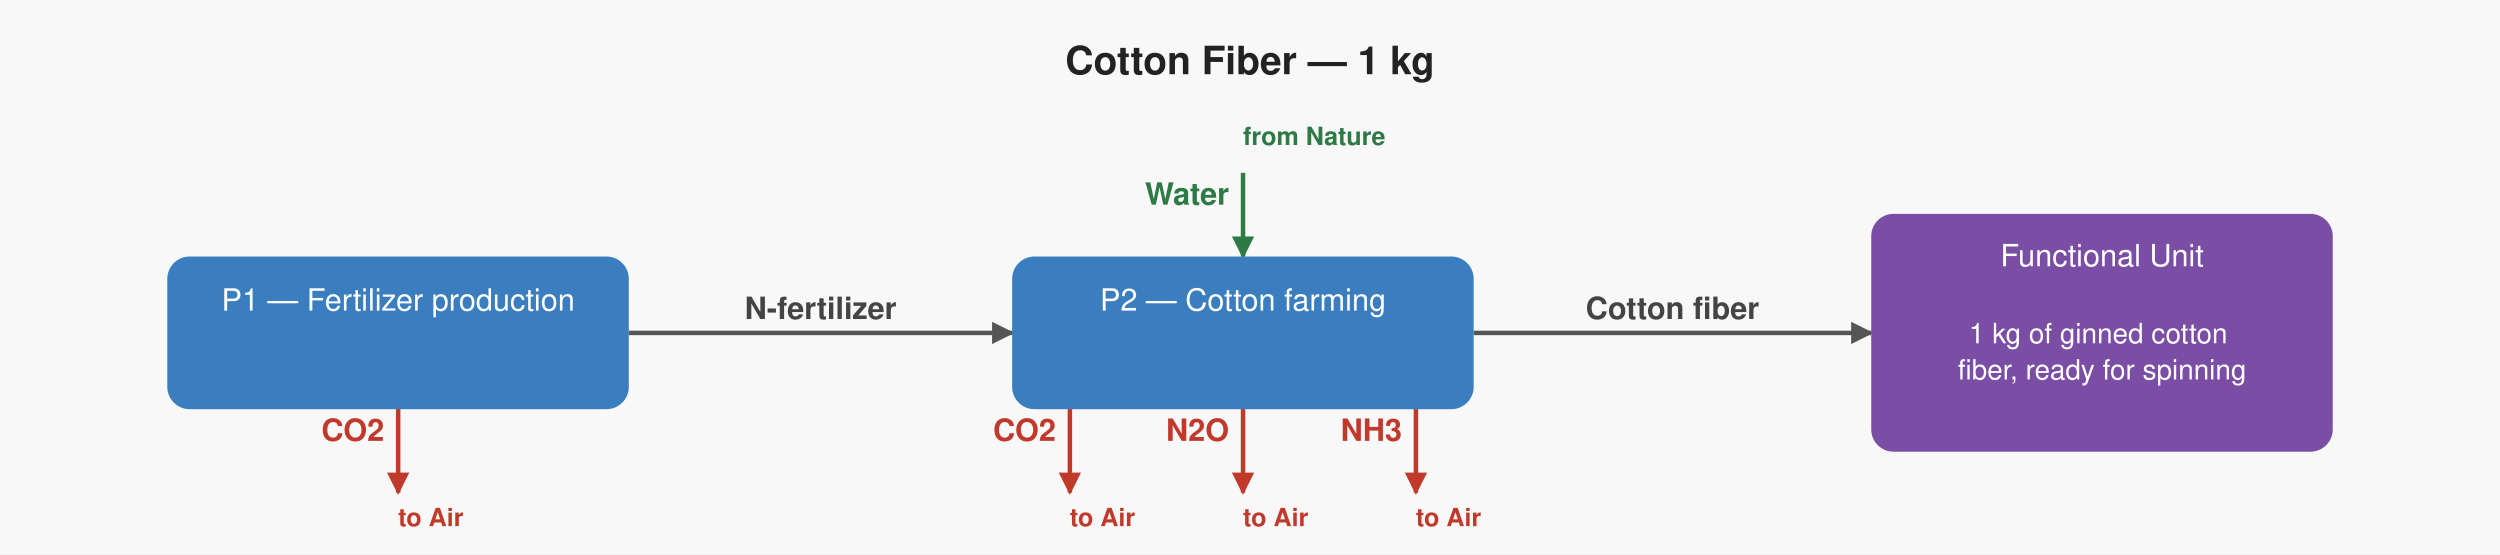
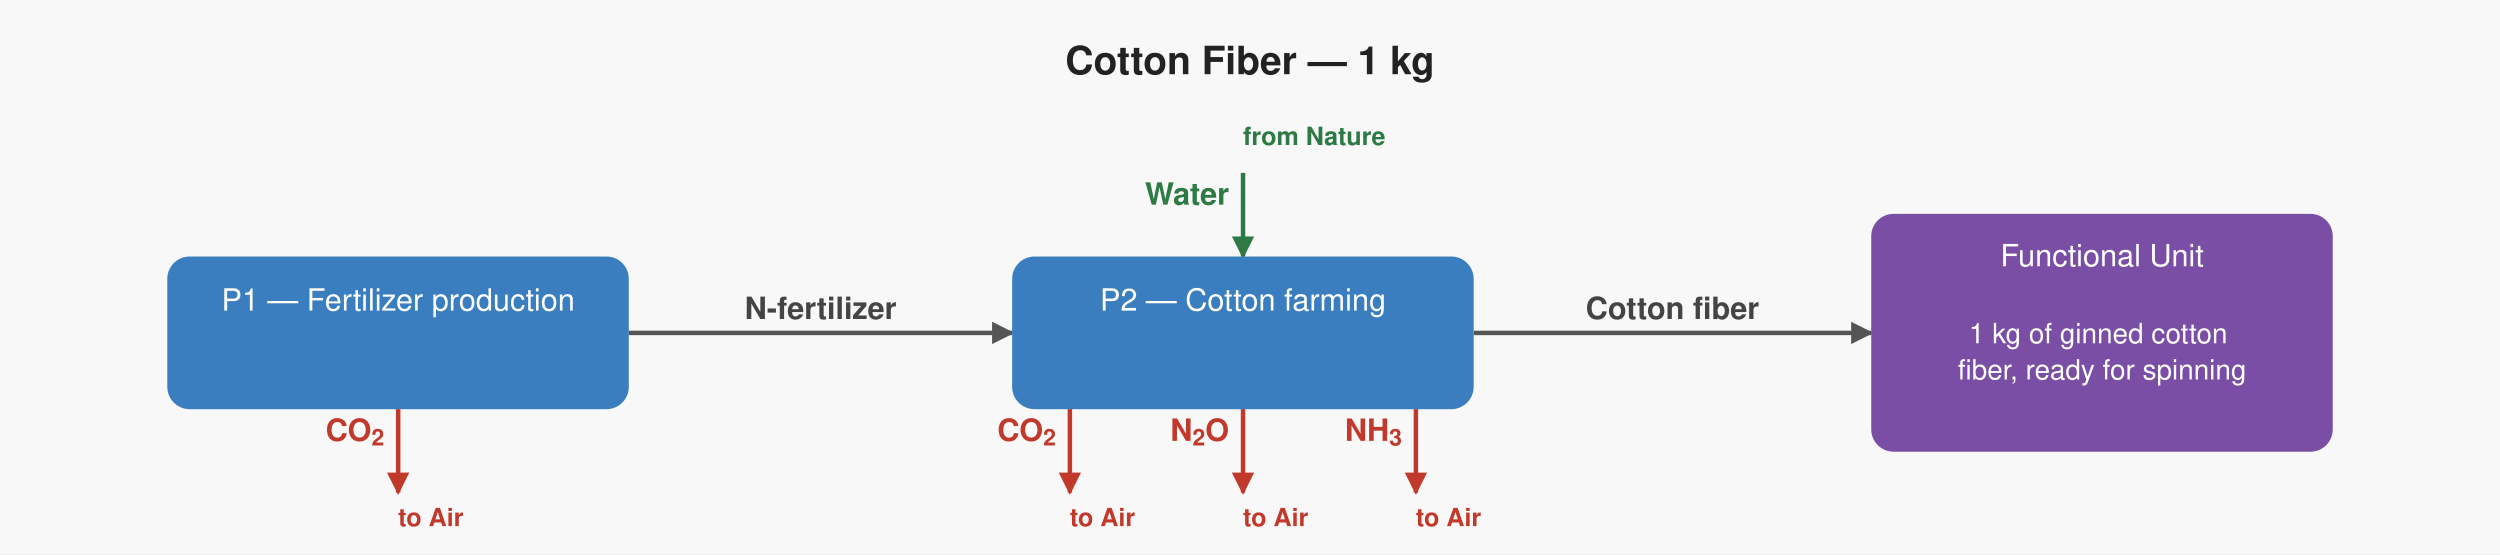
<svg xmlns="http://www.w3.org/2000/svg" width="896.6" height="198.7" viewBox="0 -76.7 896.6 198.7">
  <rect x="0" y="-76.7" width="896.6" height="198.7" fill="#f8f8f8" />
  <defs>
    <marker id="arr" viewBox="0 0 10 10" refX="9" refY="5" markerWidth="5" markerHeight="5" orient="auto">
      <path d="M0,0 L10,5 L0,10 z" fill="#555555" />
    </marker>
    <marker id="arr-green" viewBox="0 0 10 10" refX="9" refY="5" markerWidth="5" markerHeight="5" orient="auto">
      <path d="M0,0 L10,5 L0,10 z" fill="#2d7a45" />
    </marker>
    <marker id="arr-red" viewBox="0 0 10 10" refX="9" refY="5" markerWidth="5" markerHeight="5" orient="auto">
      <path d="M0,0 L10,5 L0,10 z" fill="#c0392b" />
    </marker>
  </defs>
  <text x="448.3" y="-50.1" text-anchor="middle" dominant-baseline="auto" font-family="Helvetica,Arial,sans-serif" font-size="14" font-weight="bold" fill="#222">Cotton Fiber — 1 kg</text>
  <line x1="142.8" y1="70.0" x2="142.8" y2="100.0" stroke="#c0392b" stroke-width="1.6" marker-end="url(#arr-red)" />
-   <text x="137.8" y="81.4" text-anchor="end" dominant-baseline="auto" font-family="Helvetica,Arial,sans-serif" font-size="11" font-weight="bold" fill="#c0392b">CO2</text>
+   <text x="137.8" y="81.4" text-anchor="end" dominant-baseline="auto" font-family="Helvetica,Arial,sans-serif" font-size="11" font-weight="bold" fill="#c0392b">CO<tspan baseline-shift="sub" font-size="0.75em">2</tspan>
+   </text>
  <text x="142.8" y="112.0" text-anchor="start" dominant-baseline="auto" font-family="Helvetica,Arial,sans-serif" font-size="9" font-weight="bold" fill="#c0392b">to Air</text>
  <text x="445.8" y="-24.7" text-anchor="start" dominant-baseline="auto" font-family="Helvetica,Arial,sans-serif" font-size="9" font-weight="bold" fill="#2d7a45">from Nature</text>
  <line x1="445.8" y1="-14.7" x2="445.8" y2="15.3" stroke="#2d7a45" stroke-width="1.6" marker-end="url(#arr-green)" />
  <text x="440.8" y="-3.3" text-anchor="end" dominant-baseline="auto" font-family="Helvetica,Arial,sans-serif" font-size="11" font-weight="bold" fill="#2d7a45">Water</text>
  <line x1="383.7" y1="70.0" x2="383.7" y2="100.0" stroke="#c0392b" stroke-width="1.6" marker-end="url(#arr-red)" />
-   <text x="378.7" y="81.4" text-anchor="end" dominant-baseline="auto" font-family="Helvetica,Arial,sans-serif" font-size="11" font-weight="bold" fill="#c0392b">CO2</text>
+   <text x="378.7" y="81.4" text-anchor="end" dominant-baseline="auto" font-family="Helvetica,Arial,sans-serif" font-size="11" font-weight="bold" fill="#c0392b">CO<tspan baseline-shift="sub" font-size="0.75em">2</tspan>
+   </text>
  <text x="383.7" y="112.0" text-anchor="start" dominant-baseline="auto" font-family="Helvetica,Arial,sans-serif" font-size="9" font-weight="bold" fill="#c0392b">to Air</text>
  <line x1="445.8" y1="70.0" x2="445.8" y2="100.0" stroke="#c0392b" stroke-width="1.6" marker-end="url(#arr-red)" />
-   <text x="440.8" y="81.4" text-anchor="end" dominant-baseline="auto" font-family="Helvetica,Arial,sans-serif" font-size="11" font-weight="bold" fill="#c0392b">N2O</text>
+   <text x="440.8" y="81.4" text-anchor="end" dominant-baseline="auto" font-family="Helvetica,Arial,sans-serif" font-size="11" font-weight="bold" fill="#c0392b">N<tspan baseline-shift="sub" font-size="0.75em">2</tspan>O</text>
  <text x="445.8" y="112.0" text-anchor="start" dominant-baseline="auto" font-family="Helvetica,Arial,sans-serif" font-size="9" font-weight="bold" fill="#c0392b">to Air</text>
  <line x1="507.8" y1="70.0" x2="507.8" y2="100.0" stroke="#c0392b" stroke-width="1.6" marker-end="url(#arr-red)" />
-   <text x="502.8" y="81.4" text-anchor="end" dominant-baseline="auto" font-family="Helvetica,Arial,sans-serif" font-size="11" font-weight="bold" fill="#c0392b">NH3</text>
+   <text x="502.8" y="81.4" text-anchor="end" dominant-baseline="auto" font-family="Helvetica,Arial,sans-serif" font-size="11" font-weight="bold" fill="#c0392b">NH<tspan baseline-shift="sub" font-size="0.75em">3</tspan>
+   </text>
  <text x="507.8" y="112.0" text-anchor="start" dominant-baseline="auto" font-family="Helvetica,Arial,sans-serif" font-size="9" font-weight="bold" fill="#c0392b">to Air</text>
  <line x1="225.5" y1="42.7" x2="363.0" y2="42.7" stroke="#555555" stroke-width="1.6" marker-end="url(#arr)" />
  <text x="294.3" y="37.7" text-anchor="middle" dominant-baseline="auto" font-family="Helvetica,Arial,sans-serif" font-size="11" font-weight="bold" fill="#444">N-fertilizer</text>
  <line x1="528.5" y1="42.7" x2="671.1" y2="42.7" stroke="#555555" stroke-width="1.6" marker-end="url(#arr)" />
  <text x="599.8" y="37.7" text-anchor="middle" dominant-baseline="auto" font-family="Helvetica,Arial,sans-serif" font-size="11" font-weight="bold" fill="#444">Cotton fiber</text>
  <rect x="60.0" y="15.3" width="165.513" height="54.745" rx="8" fill="#3a7ebf" />
  <text x="142.8" y="34.7" text-anchor="middle" dominant-baseline="auto" font-family="Helvetica,Arial,sans-serif" font-size="11" font-weight="normal" fill="white">P1 — Fertilizer production</text>
  <rect x="363.0" y="15.3" width="165.513" height="54.745" rx="8" fill="#3a7ebf" />
  <text x="445.8" y="34.7" text-anchor="middle" dominant-baseline="auto" font-family="Helvetica,Arial,sans-serif" font-size="11" font-weight="normal" fill="white">P2 — Cotton farming</text>
  <rect x="671.1" y="-0.0" width="165.513" height="85.301" rx="8" fill="#7b4ea6" />
  <text x="753.9" y="18.8" text-anchor="middle" dominant-baseline="auto" font-family="Helvetica,Arial,sans-serif" font-size="11" font-weight="normal" fill="white">Functional Unit</text>
  <text text-anchor="middle" font-family="Helvetica,Arial,sans-serif" font-size="10" font-weight="normal" fill="white">
    <tspan x="753.9" y="46.4" dominant-baseline="auto">1 kg of ginned cotton</tspan>
    <tspan x="753.9" y="59.4" dominant-baseline="auto">fiber, ready for spinning</tspan>
  </text>
</svg>
